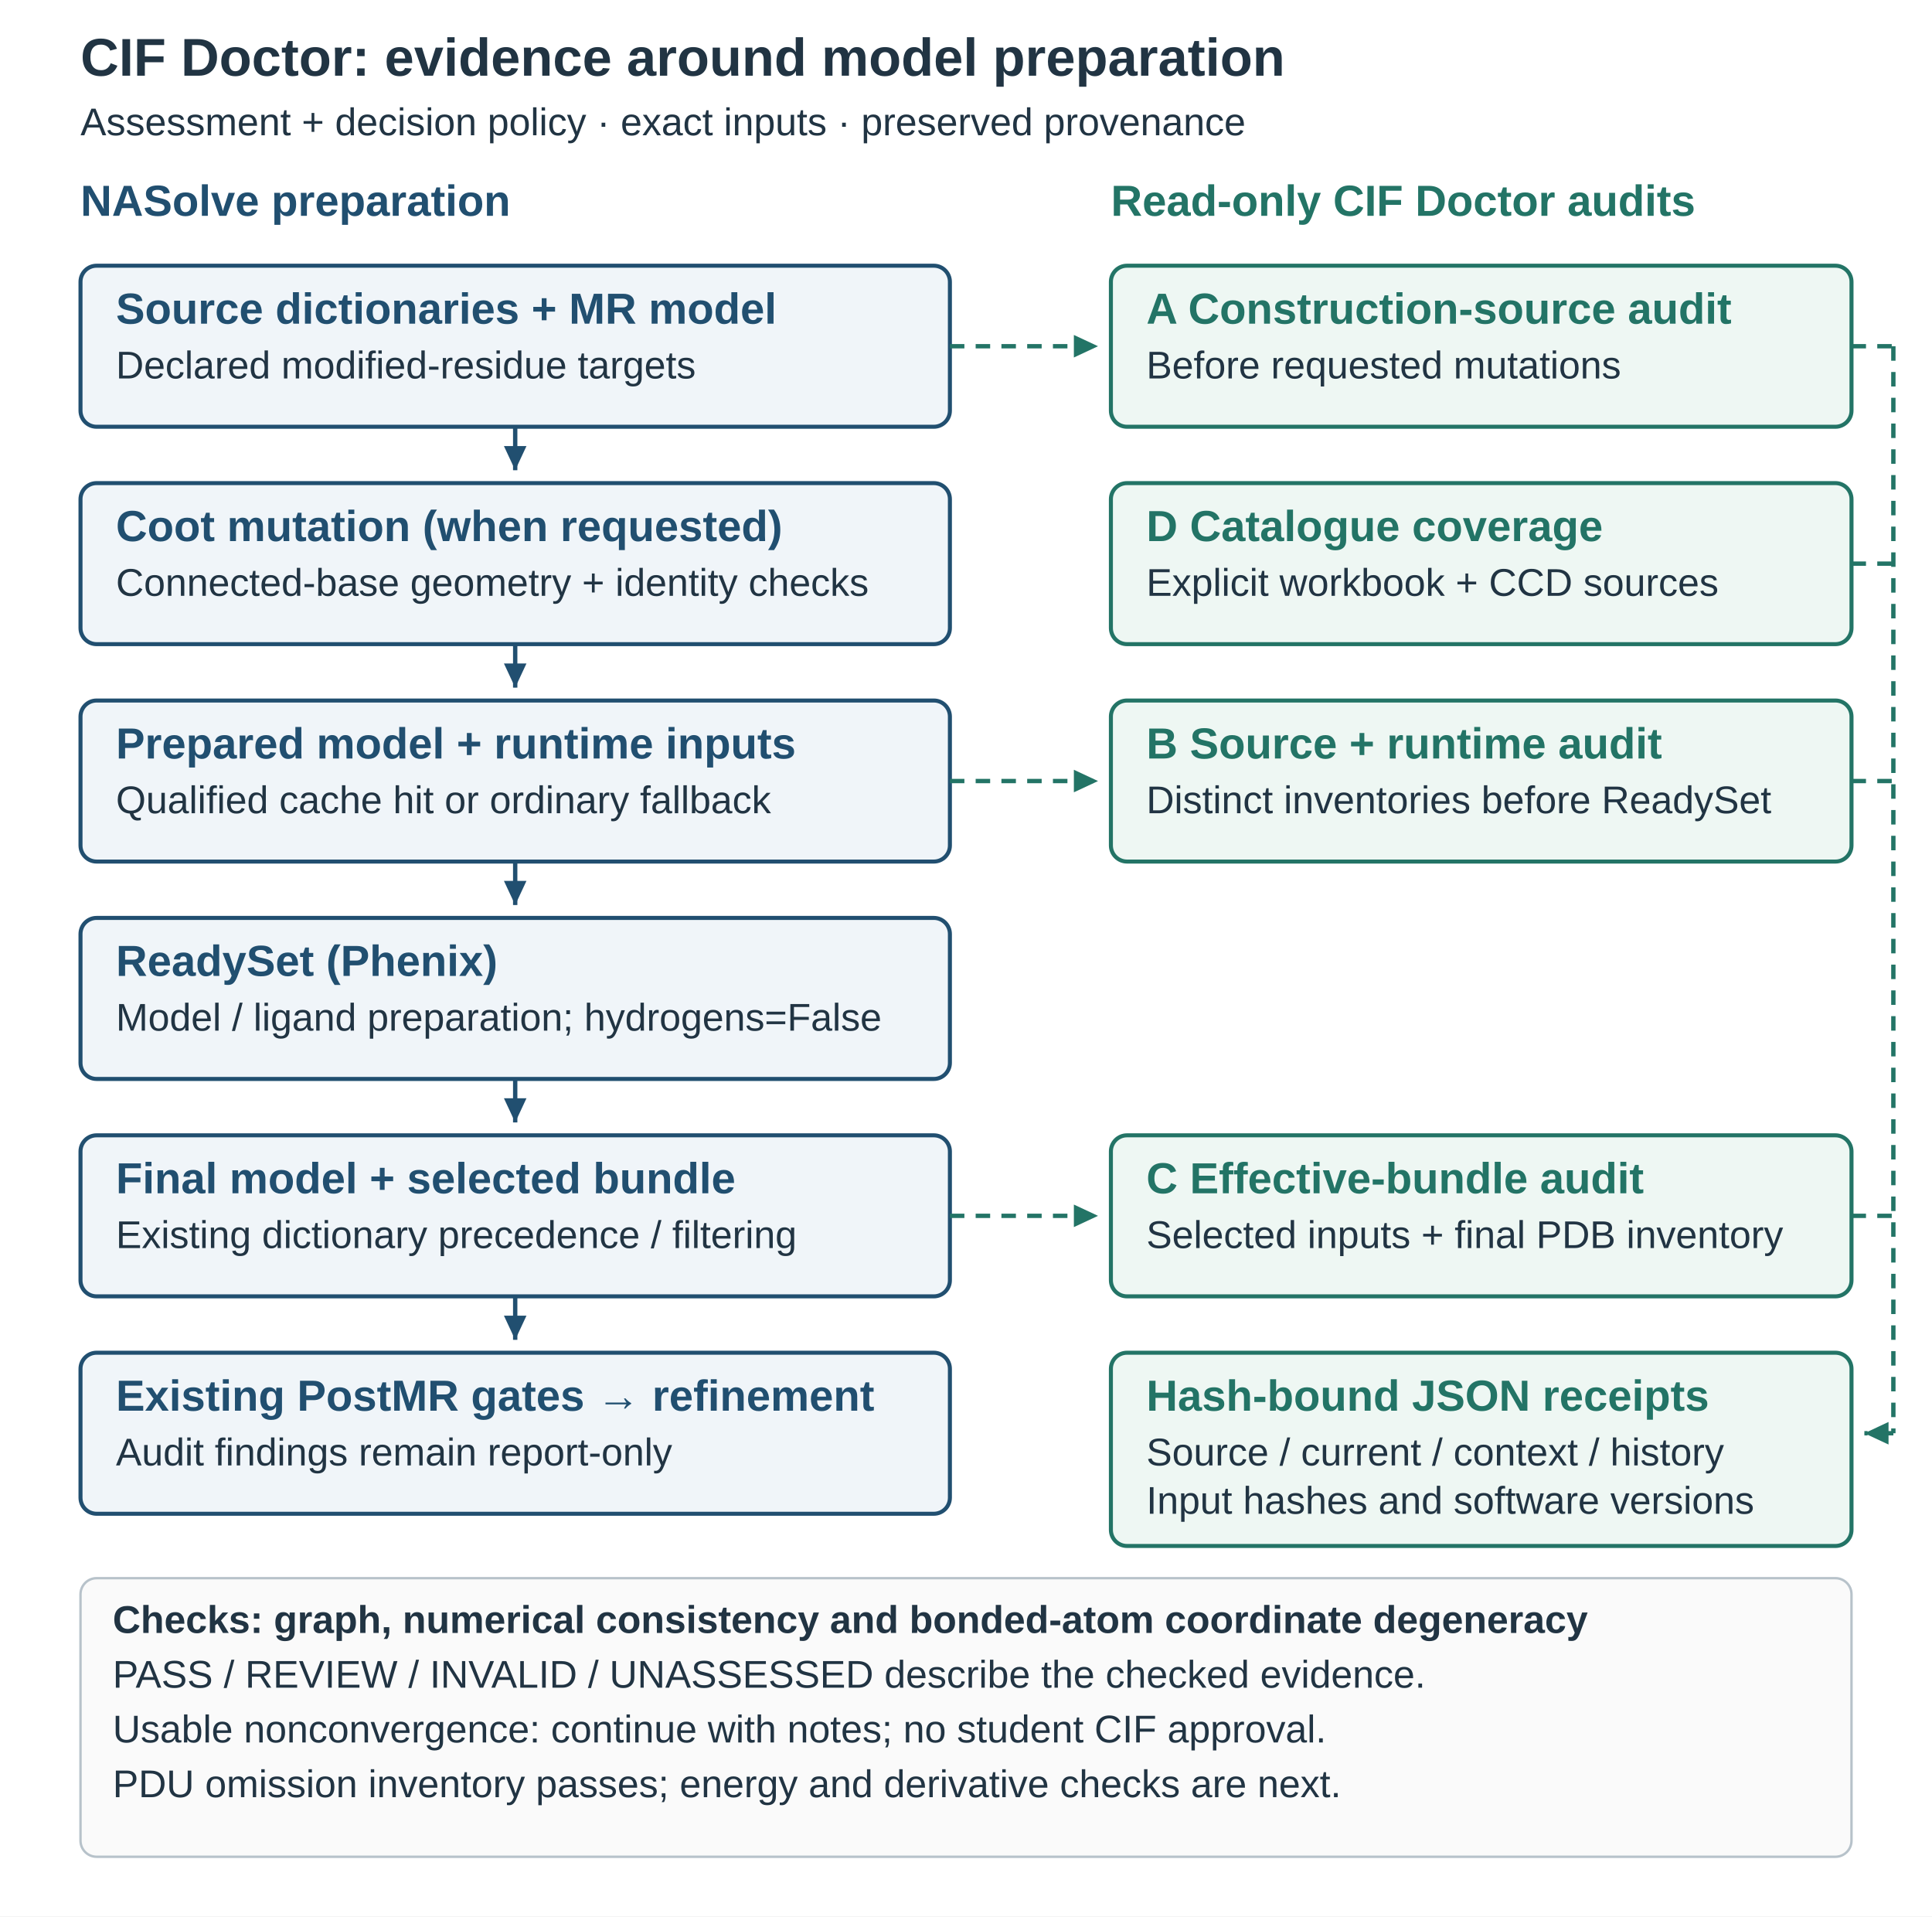
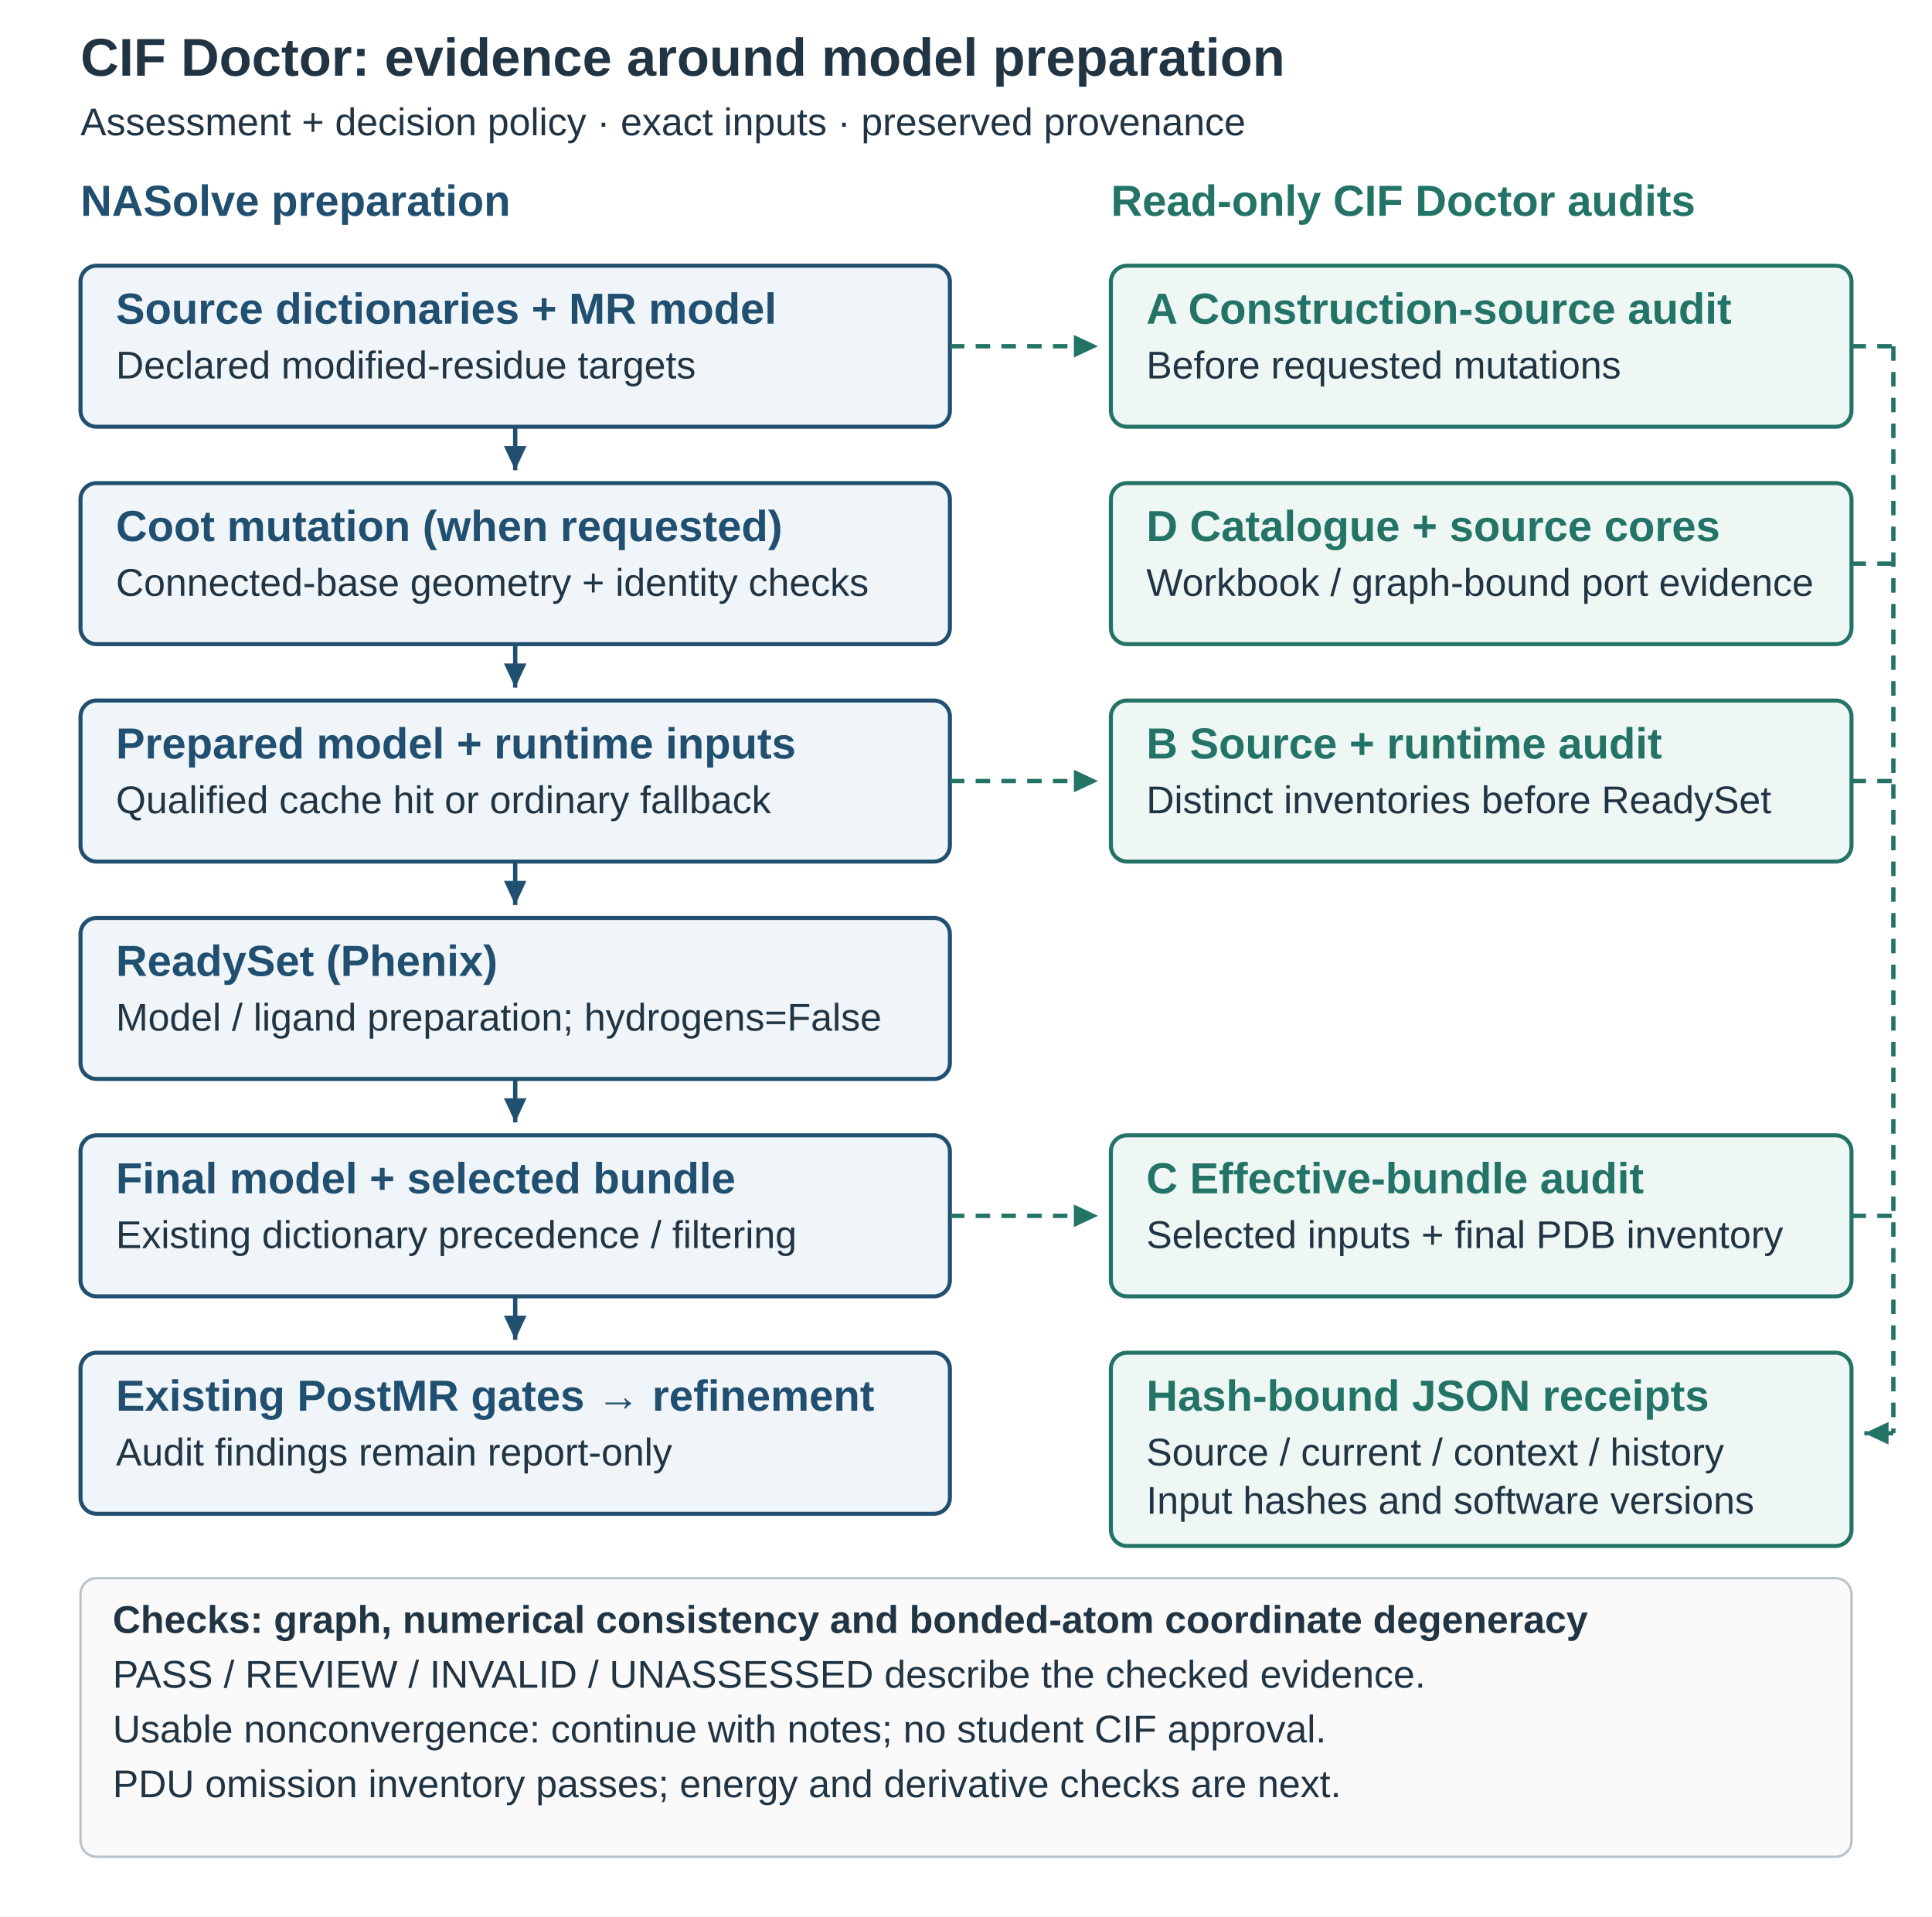
<svg xmlns="http://www.w3.org/2000/svg" width="180mm" height="178.5mm" viewBox="0 0 1200 1190" role="img" aria-labelledby="title description">
  <rect width="1200" height="1190" fill="white" />
  <text x="50" y="47" font-family="Arial, Helvetica, sans-serif" font-size="33" font-weight="bold" fill="#213443" text-anchor="start">CIF Doctor: evidence around model preparation</text>
  <text x="50" y="84" font-family="Arial, Helvetica, sans-serif" font-size="24" font-weight="normal" fill="#213443" text-anchor="start">Assessment + decision policy · exact inputs · preserved provenance</text>
  <text x="50" y="134" font-family="Arial, Helvetica, sans-serif" font-size="27" font-weight="bold" fill="#214f70" text-anchor="start">NASolve preparation</text>
  <text x="690" y="134" font-family="Arial, Helvetica, sans-serif" font-size="27" font-weight="bold" fill="#237466" text-anchor="start">Read-only CIF Doctor audits</text>
  <g id="source-inputs">
    <rect x="50" y="165" width="540" height="100" rx="10" fill="#f0f5f9" stroke="#214f70" stroke-width="2.5" />
    <text x="72" y="201" font-family="Arial, Helvetica, sans-serif" font-size="27" font-weight="bold" fill="#214f70" text-anchor="start">Source dictionaries + MR model</text>
    <text x="72" y="235" font-family="Arial, Helvetica, sans-serif" font-size="24" font-weight="normal" fill="#213443" text-anchor="start">Declared modified-residue targets</text>
  </g>
  <g id="coot-mutation">
    <rect x="50" y="300" width="540" height="100" rx="10" fill="#f0f5f9" stroke="#214f70" stroke-width="2.5" />
    <text x="72" y="336" font-family="Arial, Helvetica, sans-serif" font-size="27" font-weight="bold" fill="#214f70" text-anchor="start">Coot mutation (when requested)</text>
    <text x="72" y="370" font-family="Arial, Helvetica, sans-serif" font-size="24" font-weight="normal" fill="#213443" text-anchor="start">Connected-base geometry + identity checks</text>
  </g>
  <g id="prepared-inputs">
    <rect x="50" y="435" width="540" height="100" rx="10" fill="#f0f5f9" stroke="#214f70" stroke-width="2.5" />
    <text x="72" y="471" font-family="Arial, Helvetica, sans-serif" font-size="27" font-weight="bold" fill="#214f70" text-anchor="start">Prepared model + runtime inputs</text>
    <text x="72" y="505" font-family="Arial, Helvetica, sans-serif" font-size="24" font-weight="normal" fill="#213443" text-anchor="start">Qualified cache hit or ordinary fallback</text>
  </g>
  <g id="readyset">
    <rect x="50" y="570" width="540" height="100" rx="10" fill="#f0f5f9" stroke="#214f70" stroke-width="2.5" />
    <text x="72" y="606" font-family="Arial, Helvetica, sans-serif" font-size="27" font-weight="bold" fill="#214f70" text-anchor="start">ReadySet (Phenix)</text>
    <text x="72" y="640" font-family="Arial, Helvetica, sans-serif" font-size="24" font-weight="normal" fill="#213443" text-anchor="start">Model / ligand preparation; hydrogens=False</text>
  </g>
  <g id="effective-inputs">
    <rect x="50" y="705" width="540" height="100" rx="10" fill="#f0f5f9" stroke="#214f70" stroke-width="2.5" />
    <text x="72" y="741" font-family="Arial, Helvetica, sans-serif" font-size="27" font-weight="bold" fill="#214f70" text-anchor="start">Final model + selected bundle</text>
    <text x="72" y="775" font-family="Arial, Helvetica, sans-serif" font-size="24" font-weight="normal" fill="#213443" text-anchor="start">Existing dictionary precedence / filtering</text>
  </g>
  <g id="postmr-gates">
    <rect x="50" y="840" width="540" height="100" rx="10" fill="#f0f5f9" stroke="#214f70" stroke-width="2.5" />
    <text x="72" y="876" font-family="Arial, Helvetica, sans-serif" font-size="27" font-weight="bold" fill="#214f70" text-anchor="start">Existing PostMR gates → refinement</text>
    <text x="72" y="910" font-family="Arial, Helvetica, sans-serif" font-size="24" font-weight="normal" fill="#213443" text-anchor="start">Audit findings remain report-only</text>
  </g>
  <g id="preparation-flow-0">
    <path d="M 320.0 265.0 L 320.0 292.0" fill="none" stroke="#214f70" stroke-width="2.7" />
    <polygon points="320.0,292.0 313.0,277.0 327.0,277.0" fill="#214f70" />
  </g>
  <g id="preparation-flow-1">
    <path d="M 320.0 400.0 L 320.0 427.0" fill="none" stroke="#214f70" stroke-width="2.7" />
    <polygon points="320.0,427.0 313.0,412.0 327.0,412.0" fill="#214f70" />
  </g>
  <g id="preparation-flow-2">
    <path d="M 320.0 535.0 L 320.0 562.0" fill="none" stroke="#214f70" stroke-width="2.7" />
    <polygon points="320.0,562.0 313.0,547.0 327.0,547.0" fill="#214f70" />
  </g>
  <g id="preparation-flow-3">
    <path d="M 320.0 670.0 L 320.0 697.0" fill="none" stroke="#214f70" stroke-width="2.7" />
    <polygon points="320.0,697.0 313.0,682.0 327.0,682.0" fill="#214f70" />
  </g>
  <g id="preparation-flow-4">
    <path d="M 320.0 805.0 L 320.0 832.0" fill="none" stroke="#214f70" stroke-width="2.7" />
    <polygon points="320.0,832.0 313.0,817.0 327.0,817.0" fill="#214f70" />
  </g>
  <g id="mutation-audit">
    <rect x="690" y="165" width="460" height="100" rx="10" fill="#eef7f3" stroke="#237466" stroke-width="2.5" />
    <text x="712" y="201" font-family="Arial, Helvetica, sans-serif" font-size="27" font-weight="bold" fill="#237466" text-anchor="start">A  Construction-source audit</text>
    <text x="712" y="235" font-family="Arial, Helvetica, sans-serif" font-size="24" font-weight="normal" fill="#213443" text-anchor="start">Before requested mutations</text>
  </g>
  <g id="audit-branch-mutation-audit">
    <path d="M 590.0 215.0 L 599.0 215.0" fill="none" stroke="#237466" stroke-width="2.7" />
    <path d="M 606.0 215.0 L 615.0 215.0" fill="none" stroke="#237466" stroke-width="2.7" />
    <path d="M 622.0 215.0 L 631.0 215.0" fill="none" stroke="#237466" stroke-width="2.7" />
    <path d="M 638.0 215.0 L 647.0 215.0" fill="none" stroke="#237466" stroke-width="2.7" />
    <path d="M 654.0 215.0 L 663.0 215.0" fill="none" stroke="#237466" stroke-width="2.7" />
    <path d="M 670.0 215.0 L 679.0 215.0" fill="none" stroke="#237466" stroke-width="2.7" />
    <polygon points="682.0,215.0 667.0,222.0 667.0,208.0" fill="#237466" />
  </g>
  <g id="source-runtime-audit">
    <rect x="690" y="435" width="460" height="100" rx="10" fill="#eef7f3" stroke="#237466" stroke-width="2.5" />
    <text x="712" y="471" font-family="Arial, Helvetica, sans-serif" font-size="27" font-weight="bold" fill="#237466" text-anchor="start">B  Source + runtime audit</text>
    <text x="712" y="505" font-family="Arial, Helvetica, sans-serif" font-size="24" font-weight="normal" fill="#213443" text-anchor="start">Distinct inventories before ReadySet</text>
  </g>
  <g id="audit-branch-source-runtime-audit">
    <path d="M 590.0 485.0 L 599.0 485.0" fill="none" stroke="#237466" stroke-width="2.7" />
    <path d="M 606.0 485.0 L 615.0 485.0" fill="none" stroke="#237466" stroke-width="2.7" />
    <path d="M 622.0 485.0 L 631.0 485.0" fill="none" stroke="#237466" stroke-width="2.7" />
    <path d="M 638.0 485.0 L 647.0 485.0" fill="none" stroke="#237466" stroke-width="2.7" />
    <path d="M 654.0 485.0 L 663.0 485.0" fill="none" stroke="#237466" stroke-width="2.7" />
    <path d="M 670.0 485.0 L 679.0 485.0" fill="none" stroke="#237466" stroke-width="2.7" />
    <polygon points="682.0,485.0 667.0,492.0 667.0,478.0" fill="#237466" />
  </g>
  <g id="effective-audit">
    <rect x="690" y="705" width="460" height="100" rx="10" fill="#eef7f3" stroke="#237466" stroke-width="2.5" />
    <text x="712" y="741" font-family="Arial, Helvetica, sans-serif" font-size="27" font-weight="bold" fill="#237466" text-anchor="start">C  Effective-bundle audit</text>
    <text x="712" y="775" font-family="Arial, Helvetica, sans-serif" font-size="24" font-weight="normal" fill="#213443" text-anchor="start">Selected inputs + final PDB inventory</text>
  </g>
  <g id="audit-branch-effective-audit">
    <path d="M 590.0 755.0 L 599.0 755.0" fill="none" stroke="#237466" stroke-width="2.7" />
    <path d="M 606.0 755.0 L 615.0 755.0" fill="none" stroke="#237466" stroke-width="2.7" />
    <path d="M 622.0 755.0 L 631.0 755.0" fill="none" stroke="#237466" stroke-width="2.7" />
    <path d="M 638.0 755.0 L 647.0 755.0" fill="none" stroke="#237466" stroke-width="2.7" />
    <path d="M 654.0 755.0 L 663.0 755.0" fill="none" stroke="#237466" stroke-width="2.7" />
    <path d="M 670.0 755.0 L 679.0 755.0" fill="none" stroke="#237466" stroke-width="2.7" />
    <polygon points="682.0,755.0 667.0,762.0 667.0,748.0" fill="#237466" />
  </g>
  <g id="catalogue-census">
    <rect x="690" y="300" width="460" height="100" rx="10" fill="#eef7f3" stroke="#237466" stroke-width="2.5" />
-     <text x="712" y="336" font-family="Arial, Helvetica, sans-serif" font-size="27" font-weight="bold" fill="#237466" text-anchor="start">D  Catalogue coverage</text>
-     <text x="712" y="370" font-family="Arial, Helvetica, sans-serif" font-size="24" font-weight="normal" fill="#213443" text-anchor="start">Explicit workbook + CCD sources</text>
+     <text x="712" y="336" font-family="Arial, Helvetica, sans-serif" font-size="27" font-weight="bold" fill="#237466" text-anchor="start">D  Catalogue + source cores</text>
+     <text x="712" y="370" font-family="Arial, Helvetica, sans-serif" font-size="24" font-weight="normal" fill="#213443" text-anchor="start">Workbook / graph-bound port evidence</text>
  </g>
  <g id="catalogue-to-receipts">
    <path d="M 1150.0 350.0 L 1159.0 350.0" fill="none" stroke="#237466" stroke-width="2.7" />
    <path d="M 1166.0 350.0 L 1175.0 350.0" fill="none" stroke="#237466" stroke-width="2.7" />
  </g>
  <g id="json-receipts">
    <rect x="690" y="840" width="460" height="120" rx="10" fill="#eef7f3" stroke="#237466" stroke-width="2.5" />
    <text x="712" y="876" font-family="Arial, Helvetica, sans-serif" font-size="27" font-weight="bold" fill="#237466" text-anchor="start">Hash-bound JSON receipts</text>
    <text x="712" y="910" font-family="Arial, Helvetica, sans-serif" font-size="24" font-weight="normal" fill="#213443" text-anchor="start">Source / current / context / history</text>
    <text x="712" y="940" font-family="Arial, Helvetica, sans-serif" font-size="24" font-weight="normal" fill="#213443" text-anchor="start">Input hashes and software versions</text>
  </g>
  <g id="mutation-to-receipts">
    <path d="M 1150.0 215.0 L 1159.0 215.0" fill="none" stroke="#237466" stroke-width="2.7" />
    <path d="M 1166.0 215.0 L 1175.0 215.0" fill="none" stroke="#237466" stroke-width="2.7" />
    <path d="M 1176.0 215.0 L 1176.0 224.0" fill="none" stroke="#237466" stroke-width="2.7" />
    <path d="M 1176.0 231.0 L 1176.0 240.0" fill="none" stroke="#237466" stroke-width="2.7" />
    <path d="M 1176.0 247.0 L 1176.0 256.0" fill="none" stroke="#237466" stroke-width="2.7" />
    <path d="M 1176.0 263.0 L 1176.0 272.0" fill="none" stroke="#237466" stroke-width="2.7" />
    <path d="M 1176.0 279.0 L 1176.0 288.0" fill="none" stroke="#237466" stroke-width="2.7" />
    <path d="M 1176.0 295.0 L 1176.0 304.0" fill="none" stroke="#237466" stroke-width="2.7" />
    <path d="M 1176.0 311.0 L 1176.0 320.0" fill="none" stroke="#237466" stroke-width="2.7" />
    <path d="M 1176.0 327.0 L 1176.0 336.0" fill="none" stroke="#237466" stroke-width="2.7" />
    <path d="M 1176.0 343.0 L 1176.0 352.0" fill="none" stroke="#237466" stroke-width="2.7" />
    <path d="M 1176.0 359.0 L 1176.0 368.0" fill="none" stroke="#237466" stroke-width="2.7" />
    <path d="M 1176.0 375.0 L 1176.0 384.0" fill="none" stroke="#237466" stroke-width="2.7" />
    <path d="M 1176.0 391.0 L 1176.0 400.0" fill="none" stroke="#237466" stroke-width="2.7" />
    <path d="M 1176.0 407.0 L 1176.0 416.0" fill="none" stroke="#237466" stroke-width="2.7" />
    <path d="M 1176.0 423.0 L 1176.0 432.0" fill="none" stroke="#237466" stroke-width="2.7" />
    <path d="M 1176.0 439.0 L 1176.0 448.0" fill="none" stroke="#237466" stroke-width="2.7" />
    <path d="M 1176.0 455.0 L 1176.0 464.0" fill="none" stroke="#237466" stroke-width="2.7" />
    <path d="M 1176.0 471.0 L 1176.0 480.0" fill="none" stroke="#237466" stroke-width="2.7" />
    <path d="M 1176.0 487.0 L 1176.0 496.0" fill="none" stroke="#237466" stroke-width="2.7" />
    <path d="M 1176.0 503.0 L 1176.0 512.0" fill="none" stroke="#237466" stroke-width="2.7" />
    <path d="M 1176.0 519.0 L 1176.0 528.0" fill="none" stroke="#237466" stroke-width="2.7" />
    <path d="M 1176.0 535.0 L 1176.0 544.0" fill="none" stroke="#237466" stroke-width="2.7" />
    <path d="M 1176.0 551.0 L 1176.0 560.0" fill="none" stroke="#237466" stroke-width="2.7" />
    <path d="M 1176.0 567.0 L 1176.0 576.0" fill="none" stroke="#237466" stroke-width="2.7" />
    <path d="M 1176.0 583.0 L 1176.0 592.0" fill="none" stroke="#237466" stroke-width="2.7" />
    <path d="M 1176.0 599.0 L 1176.0 608.0" fill="none" stroke="#237466" stroke-width="2.7" />
    <path d="M 1176.0 615.0 L 1176.0 624.0" fill="none" stroke="#237466" stroke-width="2.7" />
    <path d="M 1176.0 631.0 L 1176.0 640.0" fill="none" stroke="#237466" stroke-width="2.7" />
    <path d="M 1176.0 647.0 L 1176.0 656.0" fill="none" stroke="#237466" stroke-width="2.7" />
    <path d="M 1176.0 663.0 L 1176.0 672.0" fill="none" stroke="#237466" stroke-width="2.7" />
    <path d="M 1176.0 679.0 L 1176.0 688.0" fill="none" stroke="#237466" stroke-width="2.7" />
    <path d="M 1176.0 695.0 L 1176.0 704.0" fill="none" stroke="#237466" stroke-width="2.7" />
    <path d="M 1176.0 711.0 L 1176.0 720.0" fill="none" stroke="#237466" stroke-width="2.7" />
    <path d="M 1176.0 727.0 L 1176.0 736.0" fill="none" stroke="#237466" stroke-width="2.7" />
    <path d="M 1176.0 743.0 L 1176.0 752.0" fill="none" stroke="#237466" stroke-width="2.7" />
    <path d="M 1176.0 759.0 L 1176.0 768.0" fill="none" stroke="#237466" stroke-width="2.7" />
    <path d="M 1176.0 775.0 L 1176.0 784.0" fill="none" stroke="#237466" stroke-width="2.7" />
    <path d="M 1176.0 791.0 L 1176.0 800.0" fill="none" stroke="#237466" stroke-width="2.7" />
    <path d="M 1176.0 807.0 L 1176.0 816.0" fill="none" stroke="#237466" stroke-width="2.7" />
    <path d="M 1176.0 823.0 L 1176.0 832.0" fill="none" stroke="#237466" stroke-width="2.7" />
    <path d="M 1176.0 839.0 L 1176.0 848.0" fill="none" stroke="#237466" stroke-width="2.7" />
    <path d="M 1176.0 855.0 L 1176.0 864.0" fill="none" stroke="#237466" stroke-width="2.7" />
    <path d="M 1176.0 871.0 L 1176.0 880.0" fill="none" stroke="#237466" stroke-width="2.7" />
    <path d="M 1176.0 887.0 L 1176.0 890.0" fill="none" stroke="#237466" stroke-width="2.7" />
    <path d="M 1176.0 890.0 L 1167.0 890.0" fill="none" stroke="#237466" stroke-width="2.7" />
    <path d="M 1160.0 890.0 L 1158.0 890.0" fill="none" stroke="#237466" stroke-width="2.7" />
    <polygon points="1158.0,890.0 1173.0,883.0 1173.0,897.0" fill="#237466" />
  </g>
  <g id="source-to-receipts">
    <path d="M 1150.0 485.0 L 1159.0 485.0" fill="none" stroke="#237466" stroke-width="2.7" />
    <path d="M 1166.0 485.0 L 1175.0 485.0" fill="none" stroke="#237466" stroke-width="2.7" />
  </g>
  <g id="effective-to-receipts">
    <path d="M 1150.0 755.0 L 1159.0 755.0" fill="none" stroke="#237466" stroke-width="2.7" />
    <path d="M 1166.0 755.0 L 1175.0 755.0" fill="none" stroke="#237466" stroke-width="2.7" />
  </g>
  <g id="scope-notes">
    <rect x="50" y="980" width="1100" height="173" rx="10" fill="#fafafa" stroke="#b7c2ca" stroke-width="1.5" />
    <text x="70" y="1014" font-family="Arial, Helvetica, sans-serif" font-size="24" font-weight="bold" fill="#213443" text-anchor="start">Checks: graph, numerical consistency and bonded-atom coordinate degeneracy</text>
    <text x="70" y="1048" font-family="Arial, Helvetica, sans-serif" font-size="24" font-weight="normal" fill="#213443" text-anchor="start">PASS / REVIEW / INVALID / UNASSESSED describe the checked evidence.</text>
    <text x="70" y="1082" font-family="Arial, Helvetica, sans-serif" font-size="24" font-weight="normal" fill="#213443" text-anchor="start">Usable nonconvergence: continue with notes; no student CIF approval.</text>
    <text x="70" y="1116" font-family="Arial, Helvetica, sans-serif" font-size="24" font-weight="normal" fill="#213443" text-anchor="start">PDU omission inventory passes; energy and derivative checks are next.</text>
  </g>
</svg>
